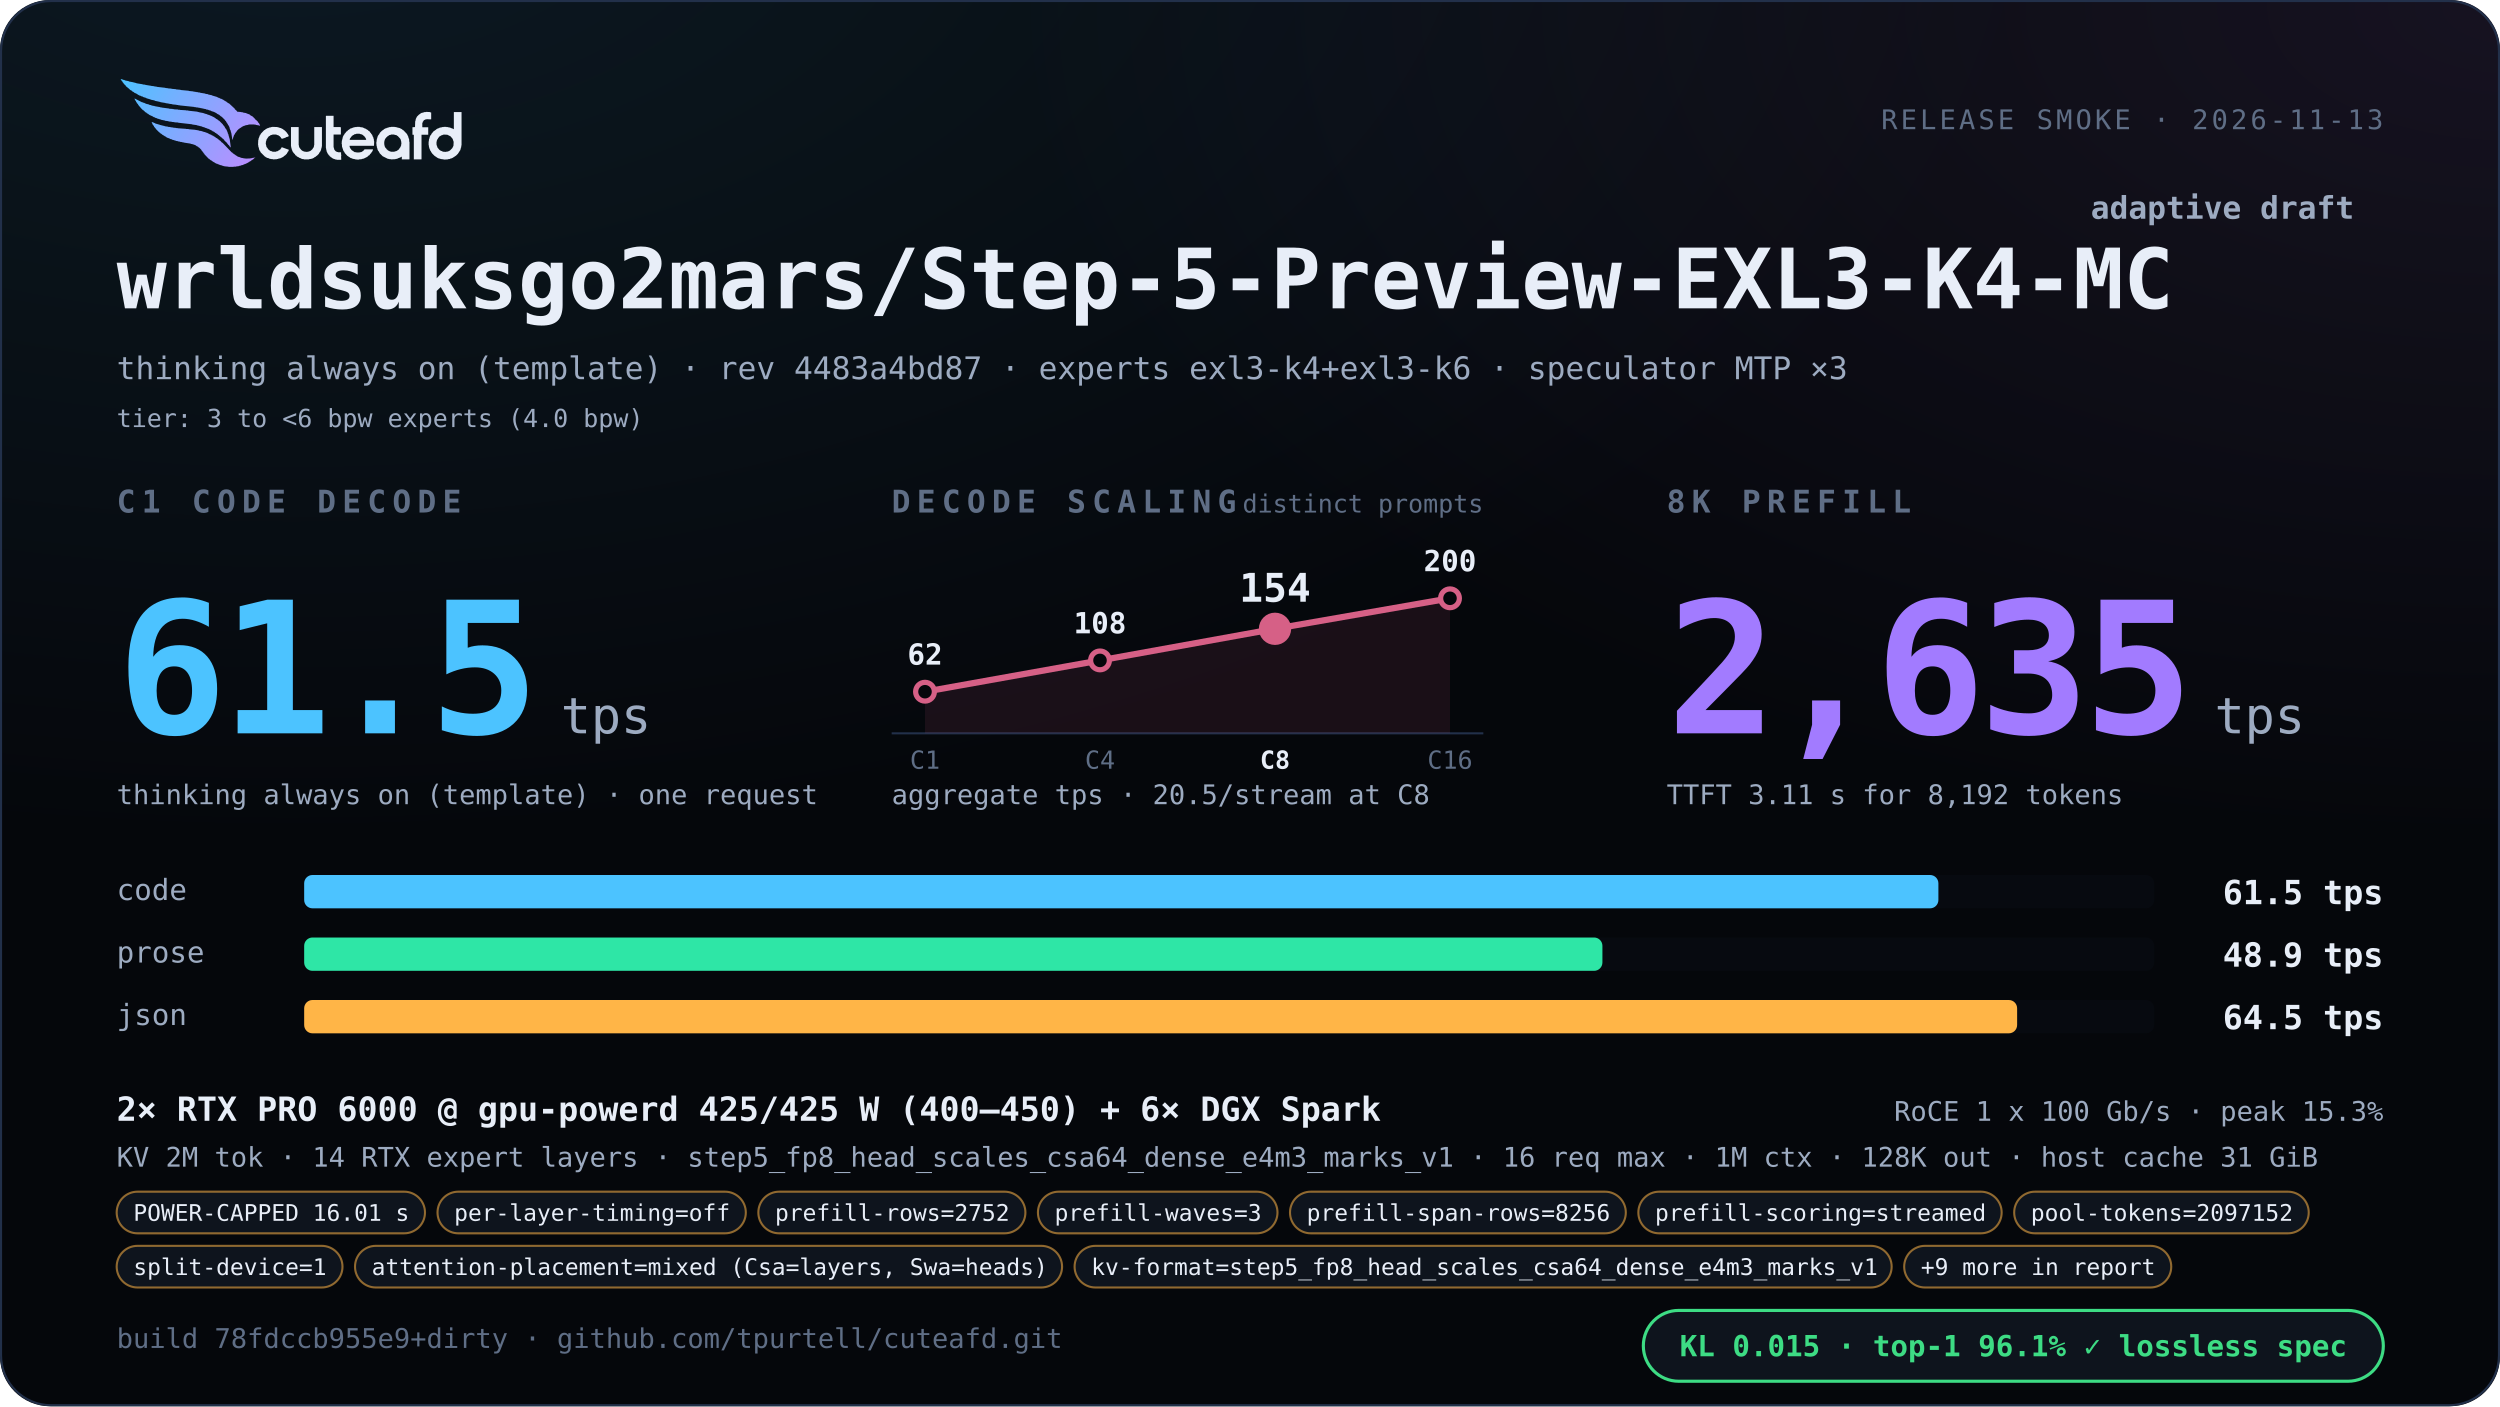
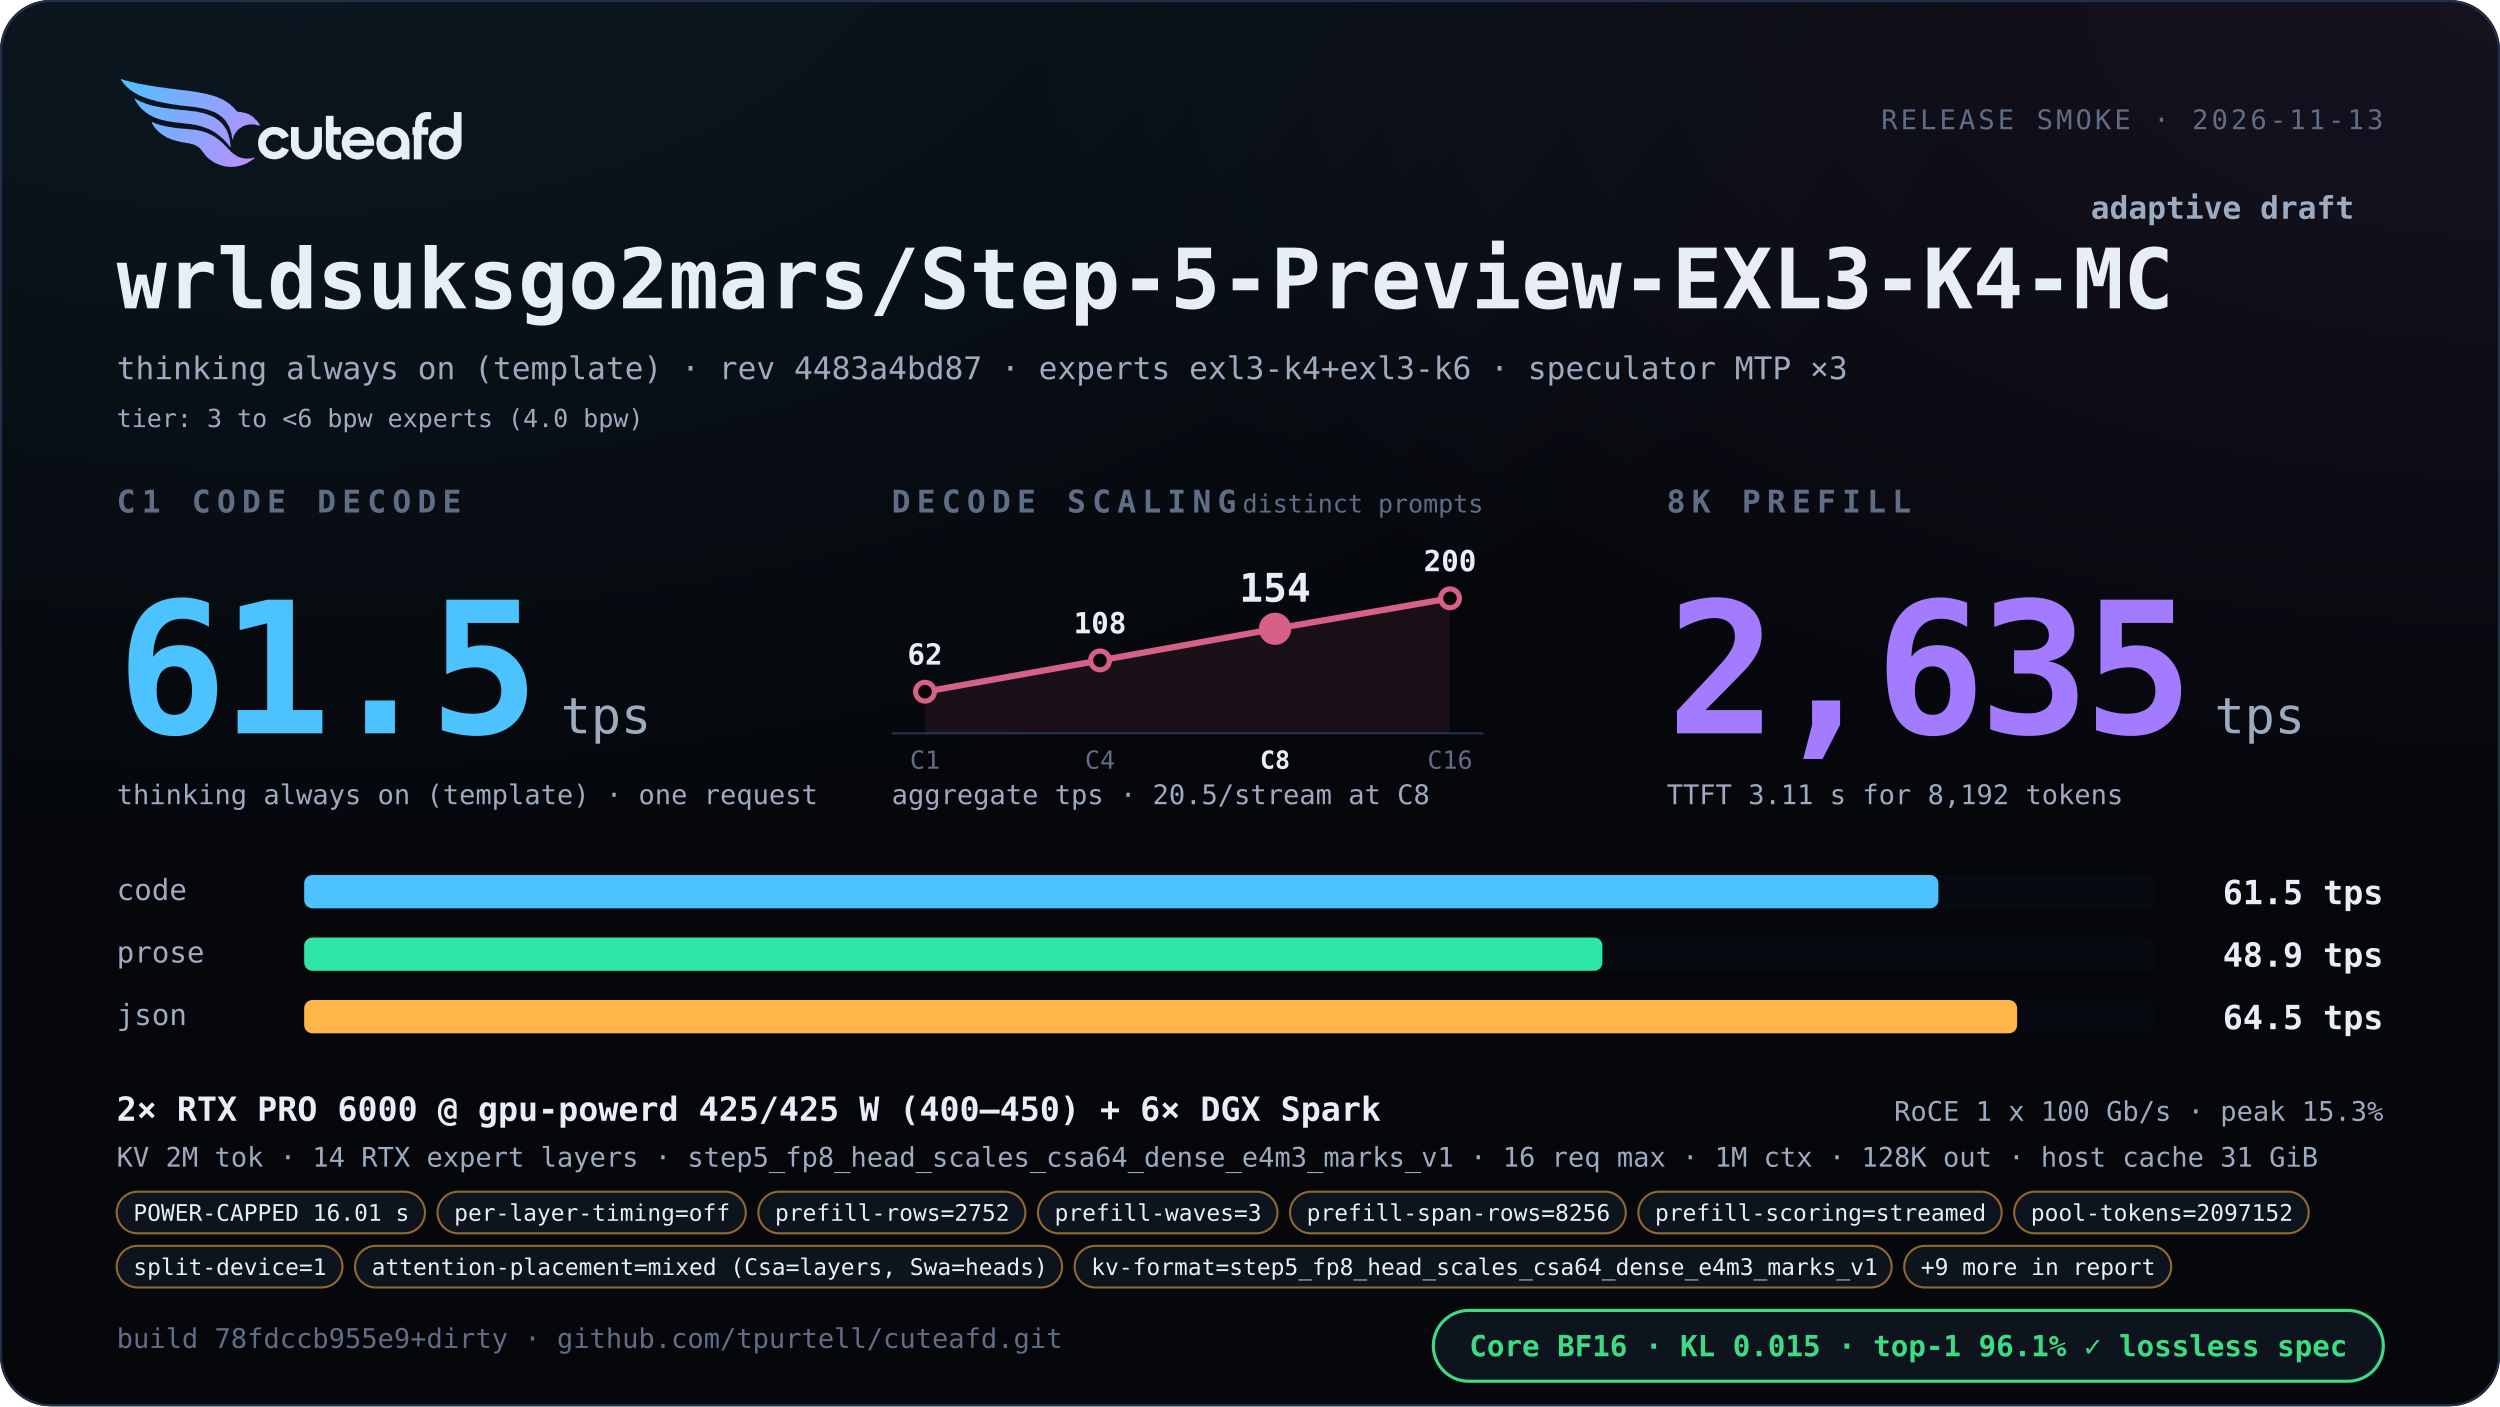
<svg xmlns="http://www.w3.org/2000/svg" width="1200" height="675" viewBox="0 0 1200 675">
  <defs>
    <linearGradient id="accent" x1="0" y1="0" x2="1" y2="0">
      <stop offset="0" stop-color="#4cc3ff" />
      <stop offset="1" stop-color="#c08bff" />
    </linearGradient>
    <pattern id="hazard" width="16" height="16" patternUnits="userSpaceOnUse" patternTransform="rotate(45)">
      <rect width="16" height="16" fill="#120405" />
      <rect width="8" height="16" fill="#ffb547" />
    </pattern>
    <radialGradient id="glow-a" cx="0.12" cy="-0.1" r="0.7">
      <stop offset="0" stop-color="#4cc3ff" stop-opacity="0.10" />
      <stop offset="1" stop-color="#4cc3ff" stop-opacity="0" />
    </radialGradient>
    <radialGradient id="glow-b" cx="1" cy="0" r="0.6">
      <stop offset="0" stop-color="#c08bff" stop-opacity="0.09" />
      <stop offset="1" stop-color="#c08bff" stop-opacity="0" />
    </radialGradient>
  </defs>
  <rect x="0" y="0" width="1200" height="675" rx="24" fill="#05070b" />
  <rect x="0" y="0" width="1200" height="675" rx="24" fill="url(#glow-a)" />
  <rect x="0" y="0" width="1200" height="675" rx="24" fill="url(#glow-b)" />
  <rect x="0.5" y="0.5" width="1199" height="674" rx="24" fill="none" stroke="#22304a" />
  <svg x="56" y="36" width="167.53" height="46" viewBox="81 149 1770 486" preserveAspectRatio="xMinYMid meet">
    <defs>
      <linearGradient id="cuteafd-swift" x1="101" y1="169" x2="808" y2="615" gradientUnits="userSpaceOnUse">
        <stop offset="0" stop-color="#4cc3ff" />
        <stop offset="1" stop-color="#c08bff" />
      </linearGradient>
    </defs>
    <path fill="url(#cuteafd-swift)" fill-rule="evenodd" d="M101 169L115 173 115 174 119 174 125 177 141 180 144 182 166 186 166 187 170 187 170 188 174 188 174 189 178 189 182 191 213 196 213 197 225 198 225 199 230 199 230 200 236 200 236 201 242 201 242 202 248 202 248 203 254 203 254 204 272 206 272 207 278 207 278 208 284 208 284 209 328 214 328 215 334 215 334 216 342 216 342 217 359 218 359 219 382 221 382 222 405 224 405 225 447 229 447 230 468 232 468 233 474 233 474 234 480 234 480 235 486 235 486 236 493 236 493 237 504 238 504 239 529 243 533 245 543 246 546 248 565 252 565 253 589 260 591 262 594 262 598 265 601 265 607 269 610 269 624 276 625 278 631 280 632 282 636 283 641 288 643 288 644 290 652 294 680 320 680 322 690 331 692 335 714 337 714 338 720 338 724 340 737 342 737 343 740 343 742 345 745 345 747 347 750 347 756 350 760 354 770 359 784 373 784 375 788 377 798 387 798 389 803 394 808 404 808 407 804 405 787 402 787 401 780 401 780 400 753 400 753 401 747 401 747 402 734 404 734 405 731 405 729 407 726 407 714 413 713 415 705 419 703 422 701 422 691 432 691 434 687 437 687 439 684 441 684 443 682 444 680 450 678 451 675 457 675 460 673 462 670 475 668 478 662 441 661 441 659 431 655 423 653 414 648 404 646 403 644 397 642 396 641 392 639 391 635 383 631 380 631 378 613 360 611 360 601 351 589 345 588 343 574 336 561 332 559 330 556 330 556 329 553 329 553 328 550 328 544 325 536 324 533 322 521 320 521 319 516 319 516 318 511 318 511 317 506 317 506 316 501 316 501 315 495 315 495 314 482 313 482 312 475 312 475 311 399 303 399 302 392 302 392 301 385 301 385 300 363 298 363 297 347 295 347 294 340 294 340 293 329 292 329 291 304 287 300 285 295 285 295 284 275 280 273 278 253 274 253 273 232 267 230 265 216 261 212 258 206 257 202 254 199 254 187 248 186 246 169 238 168 236 160 232 158 229 150 225 141 216 139 216 133 209 131 209 128 206 128 204 120 197 120 195 115 191 115 189 112 187 110 182 107 180 107 178 105 177ZM172 268L209 287 212 287 214 289 220 290 230 295 243 298 249 301 253 301 256 303 260 303 263 305 273 306 273 307 301 312 301 313 308 313 308 314 347 319 347 320 365 321 365 322 372 322 372 323 392 324 392 325 401 325 401 326 433 328 433 329 444 329 444 330 490 335 494 337 499 337 499 338 521 342 524 344 528 344 528 345 540 348 542 350 551 352 555 355 558 355 578 365 579 367 581 367 582 369 584 369 585 371 593 375 595 378 597 378 599 381 601 381 620 400 620 402 624 405 624 407 627 409 632 419 636 423 642 435 642 438 644 440 645 446 647 448 650 461 651 461 651 465 652 465 652 469 654 472 660 517 652 509 652 507 645 501 645 499 641 496 641 494 627 481 627 479 619 471 617 471 611 464 609 464 605 459 603 459 599 454 597 454 590 447 588 447 587 445 585 445 584 443 582 443 575 437 567 434 566 432 546 422 538 420 536 418 530 417 528 415 525 415 525 414 522 414 522 413 519 413 519 412 516 412 510 409 506 409 506 408 502 408 502 407 498 407 498 406 494 406 494 405 490 405 486 403 464 400 464 399 393 391 393 390 374 389 374 388 360 387 360 386 347 385 347 384 342 384 342 383 326 381 326 380 306 376 303 374 299 374 299 373 287 370 285 368 282 368 282 367 279 367 272 363 267 362 266 360 246 351 245 349 243 349 242 347 234 343 232 340 227 338 217 328 215 328 201 314 201 312 194 306 194 304 191 302 189 297 183 291 182 287 180 286 178 280 176 279 172 271ZM258 387L268 390 270 392 273 392 277 395 295 400 295 401 299 401 302 403 306 403 306 404 310 404 310 405 314 405 314 406 318 406 318 407 322 407 326 409 341 411 341 412 354 413 354 414 366 415 366 416 374 416 374 417 382 417 382 418 390 418 390 419 433 422 433 423 446 423 446 424 481 427 481 428 487 428 487 429 493 429 493 430 497 430 501 432 511 433 514 435 518 435 521 437 531 439 533 441 539 442 554 450 561 452 562 454 572 458 573 460 580 463 581 465 583 465 584 467 592 471 594 474 596 474 599 478 601 478 604 482 606 482 615 492 617 492 665 542 667 542 671 547 673 547 675 550 677 550 678 552 680 552 687 558 691 559 692 561 698 564 704 565 706 567 712 568 712 569 725 571 725 572 734 572 734 573 761 572 761 571 767 571 767 570 780 568 783 566 784 568 782 568 773 577 771 577 769 580 767 580 760 586 756 587 755 589 751 590 750 592 734 600 731 600 727 603 724 603 722 605 712 607 712 608 702 610 702 611 686 613 686 614 674 614 674 615 648 615 648 614 627 612 627 611 623 611 623 610 619 610 616 608 603 605 601 603 598 603 596 601 593 601 591 599 588 599 578 594 577 592 571 590 570 588 568 588 567 586 565 586 564 584 556 580 554 577 552 577 550 574 548 574 526 551 526 549 522 546 522 544 517 539 517 537 513 534 510 528 499 517 497 517 494 513 485 509 484 507 476 503 473 503 471 501 467 501 467 500 456 498 456 497 423 492 423 491 418 491 418 490 412 490 412 489 402 488 402 487 393 486 393 485 381 483 378 481 374 481 374 480 362 477 360 475 354 474 345 469 342 469 332 464 331 462 325 460 324 458 320 457 319 455 311 451 309 448 304 446 300 441 298 441 279 422 279 420 274 416 274 414 271 412 270 408 264 401Z" />
    <path fill="#e8eef8" fill-rule="evenodd" d="M1650 336L1670 337 1670 338 1676 339 1676 373 1675 374 1652 373 1652 374 1648 374 1640 378 1637 381 1637 383 1634 385 1632 392 1631 392 1631 413 1632 414 1661 414 1661 452 1627 452 1627 576 1626 577 1588 577 1588 454 1587 452 1581 452 1581 414 1594 413 1595 383 1596 383 1598 372 1604 360 1616 348 1618 348 1622 344 1628 341 1634 340 1634 339 1638 339 1642 337 1650 337ZM1791 337L1830 337 1830 506 1829 506 1828 517 1827 517 1824 529 1822 533 1820 534 1819 538 1817 539 1817 541 1815 542 1815 544 1813 545 1813 547 1801 559 1799 559 1798 561 1796 561 1794 564 1790 565 1789 567 1779 572 1776 572 1770 575 1761 576 1761 577 1740 578 1740 577 1723 575 1723 574 1714 572 1704 567 1703 565 1698 563 1696 560 1694 560 1680 546 1680 544 1677 542 1674 535 1672 534 1670 527 1668 525 1666 516 1665 516 1664 505 1663 505 1663 486 1664 486 1665 474 1666 474 1669 462 1673 454 1675 453 1679 445 1683 442 1683 440 1690 433 1692 433 1695 429 1697 429 1704 423 1712 419 1715 419 1719 416 1731 414 1731 413 1739 413 1739 412 1753 412 1753 413 1761 413 1761 414 1770 415 1770 416 1776 417 1778 419 1781 419 1791 424ZM1143 356L1181 356 1181 413 1217 413 1217 416 1218 416 1218 450 1217 451 1181 451 1181 515 1182 515 1182 520 1183 520 1185 528 1192 536 1194 536 1197 539 1204 540 1204 541 1219 541 1219 553 1220 553 1220 561 1219 561 1220 578 1219 579 1197 579 1197 578 1188 577 1186 575 1183 575 1173 570 1172 568 1167 566 1164 562 1162 562 1161 559 1156 555 1156 553 1153 551 1146 537 1144 526 1143 526 1143 519 1142 519 1142 357ZM870 412L897 413 897 414 901 414 901 415 905 415 907 417 913 418 925 424 930 429 932 429 944 441 944 443 947 445 947 447 949 448 954 458 954 460 951 460 947 463 941 464 937 467 934 467 934 468 918 473 917 470 914 468 914 466 906 458 904 458 903 456 899 454 896 454 890 451 871 451 871 452 862 454 856 459 854 459 849 464 849 466 846 468 844 473 842 474 839 485 838 485 838 492 837 492 837 498 838 498 838 504 839 504 840 511 843 517 845 518 845 520 848 522 848 524 854 530 856 530 857 532 863 535 866 535 872 538 889 538 889 537 898 535 901 532 905 531 907 528 909 528 913 524 913 522 915 521 918 515 954 528 953 533 951 537 949 538 948 542 946 543 944 548 934 558 932 558 926 564 912 571 899 574 899 575 894 575 894 576 874 577 874 576 861 575 861 574 857 574 849 570 846 570 836 565 835 563 833 563 811 541 810 537 808 536 804 528 801 515 800 515 800 511 799 511 799 504 798 504 799 478 800 478 801 470 805 462 805 459 807 455 809 454 810 450 812 449 812 447 829 429 834 427 836 424 848 418 851 418 853 416 864 414 864 413 870 413ZM1298 412L1314 412 1314 413 1329 415 1339 420 1342 420 1345 423 1352 426 1353 428 1355 428 1359 433 1361 433 1366 438 1366 440 1371 444 1371 446 1377 453 1379 460 1382 464 1384 473 1385 473 1386 485 1387 485 1386 508 1262 508 1262 512 1263 512 1263 515 1267 523 1270 525 1270 527 1275 532 1277 532 1278 534 1280 534 1281 536 1283 536 1284 538 1288 540 1297 541 1297 542 1313 542 1313 541 1321 540 1327 537 1328 535 1330 535 1337 528 1337 526 1381 526 1380 531 1376 539 1372 543 1372 545 1365 551 1365 553 1361 557 1359 557 1352 564 1334 573 1324 575 1324 576 1310 577 1310 578 1297 578 1297 577 1290 577 1290 576 1278 574 1278 573 1275 573 1273 571 1270 571 1264 568 1263 566 1259 565 1254 560 1252 560 1238 545 1238 543 1236 542 1235 538 1233 537 1229 529 1229 526 1227 524 1227 520 1224 514 1223 499 1222 499 1223 482 1224 482 1224 477 1225 477 1228 463 1233 453 1235 452 1236 448 1243 441 1243 439 1247 435 1249 435 1255 428 1257 428 1258 426 1260 426 1261 424 1263 424 1264 422 1270 419 1273 419 1281 415 1285 415 1289 413 1298 413ZM1472 412L1491 412 1491 413 1498 413 1498 414 1503 414 1503 415 1516 418 1528 424 1533 429 1535 429 1553 448 1560 462 1560 465 1561 465 1561 468 1564 474 1565 488 1566 488 1566 576 1565 577 1527 577 1527 564 1526 563 1518 568 1515 568 1514 570 1511 570 1503 574 1495 575 1495 576 1472 577 1472 576 1464 576 1464 575 1456 574 1430 561 1415 546 1410 536 1408 535 1404 527 1402 518 1401 518 1400 509 1399 509 1399 501 1398 501 1398 488 1399 488 1400 475 1401 475 1401 471 1402 471 1404 462 1408 454 1410 453 1410 451 1412 450 1416 442 1428 430 1430 430 1432 427 1434 427 1438 423 1446 419 1449 419 1451 417 1457 416 1457 415 1461 415 1465 413 1472 413ZM965 413L1004 413 1004 504 1005 504 1005 510 1006 510 1006 513 1009 519 1019 531 1021 531 1022 533 1028 536 1031 536 1034 538 1041 538 1041 539 1053 538 1053 537 1056 537 1056 536 1059 536 1065 533 1075 524 1076 520 1078 519 1081 513 1082 505 1083 505 1083 413 1122 413 1122 511 1121 511 1121 517 1120 517 1117 530 1112 540 1110 541 1106 549 1096 559 1094 559 1091 563 1084 566 1083 568 1073 573 1070 573 1070 574 1056 576 1056 577 1031 577 1031 576 1021 575 1011 570 1008 570 1007 568 995 562 991 557 989 557 986 554 986 552 977 543 977 541 975 540 971 532 971 529 969 527 967 517 966 517 966 511 965 511ZM1263 478L1346 478 1346 474 1342 466 1340 465 1340 463 1329 453 1323 450 1314 448 1314 447 1296 447 1296 448 1286 450 1283 453 1279 454 1277 457 1275 457 1272 460 1272 462 1269 464 1269 466 1266 468 1263 474ZM1524 499L1525 499 1524 485 1523 485 1523 481 1522 481 1522 478 1519 472 1506 458 1504 458 1503 456 1499 454 1489 452 1489 451 1472 451 1472 452 1463 454 1457 459 1455 459 1452 463 1449 464 1449 466 1444 471 1440 479 1439 486 1438 486 1438 502 1439 502 1439 507 1440 507 1440 510 1444 518 1450 524 1450 526 1454 528 1456 531 1468 537 1472 537 1472 538 1489 538 1489 537 1493 537 1493 536 1496 536 1496 535 1499 535 1505 532 1507 529 1509 529 1513 525 1513 523 1517 520 1517 518 1521 514 1521 511 1524 505ZM1703 503L1704 503 1704 507 1705 507 1708 517 1719 530 1721 530 1725 534 1728 534 1736 538 1752 539 1752 538 1761 537 1771 532 1783 520 1789 508 1790 487 1789 487 1789 483 1788 483 1785 473 1774 460 1758 452 1739 451 1739 452 1735 452 1735 453 1725 456 1724 458 1719 460 1714 465 1714 467 1711 469 1711 471 1707 475 1707 478 1705 480 1704 487 1703 487Z" />
  </svg>
  <text x="1144" y="62" font-family="ui-monospace, 'SF Mono', 'JetBrains Mono', 'Cascadia Mono', Menlo, Consolas, 'DejaVu Sans Mono', monospace" font-size="13" fill="#5f6e86" text-anchor="end" letter-spacing="1.5">RELEASE SMOKE · 2026-11-13</text>
  <text x="1130" y="105" font-family="ui-monospace, 'SF Mono', 'JetBrains Mono', 'Cascadia Mono', Menlo, Consolas, 'DejaVu Sans Mono', monospace" font-size="15" fill="#9dabc1" font-weight="600" text-anchor="end">adaptive draft</text>
  <text x="56" y="148" font-family="ui-monospace, 'SF Mono', 'JetBrains Mono', 'Cascadia Mono', Menlo, Consolas, 'DejaVu Sans Mono', monospace" font-size="40" fill="#e8eef8" font-weight="700">wrldsuksgo2mars/Step-5-Preview-EXL3-K4-MC</text>
  <text x="56" y="182" font-family="ui-monospace, 'SF Mono', 'JetBrains Mono', 'Cascadia Mono', Menlo, Consolas, 'DejaVu Sans Mono', monospace" font-size="15" fill="#9dabc1">thinking always on (template) · rev 4483a4bd87 · experts exl3-k4+exl3-k6 · speculator MTP ×3</text>
  <text x="56" y="246" font-family="ui-monospace, 'SF Mono', 'JetBrains Mono', 'Cascadia Mono', Menlo, Consolas, 'DejaVu Sans Mono', monospace" font-size="15" fill="#5f6e86" font-weight="600" letter-spacing="3">C1 CODE DECODE</text>
  <text x="56" y="352" font-family="ui-monospace, 'SF Mono', 'JetBrains Mono', 'Cascadia Mono', Menlo, Consolas, 'DejaVu Sans Mono', monospace" font-size="88" fill="#4cc3ff" font-weight="700" letter-spacing="-3">61.5</text>
  <text x="269.2" y="352" font-family="ui-monospace, 'SF Mono', 'JetBrains Mono', 'Cascadia Mono', Menlo, Consolas, 'DejaVu Sans Mono', monospace" font-size="24" fill="#9dabc1">tps</text>
  <text x="56" y="386" font-family="ui-monospace, 'SF Mono', 'JetBrains Mono', 'Cascadia Mono', Menlo, Consolas, 'DejaVu Sans Mono', monospace" font-size="13" fill="#9dabc1">thinking always on (template) · one request</text>
  <text x="428" y="246" font-family="ui-monospace, 'SF Mono', 'JetBrains Mono', 'Cascadia Mono', Menlo, Consolas, 'DejaVu Sans Mono', monospace" font-size="15" fill="#5f6e86" font-weight="600" letter-spacing="3">DECODE SCALING</text>
  <text x="712" y="246" font-family="ui-monospace, 'SF Mono', 'JetBrains Mono', 'Cascadia Mono', Menlo, Consolas, 'DejaVu Sans Mono', monospace" font-size="12" fill="#5f6e86" text-anchor="end">distinct prompts</text>
  <line x1="428" y1="352" x2="712" y2="352" stroke="#22304a" stroke-width="1" />
  <text x="444" y="369" font-family="ui-monospace, 'SF Mono', 'JetBrains Mono', 'Cascadia Mono', Menlo, Consolas, 'DejaVu Sans Mono', monospace" font-size="12" fill="#5f6e86" text-anchor="middle">C1</text>
  <text x="528" y="369" font-family="ui-monospace, 'SF Mono', 'JetBrains Mono', 'Cascadia Mono', Menlo, Consolas, 'DejaVu Sans Mono', monospace" font-size="12" fill="#5f6e86" text-anchor="middle">C4</text>
  <text x="612" y="369" font-family="ui-monospace, 'SF Mono', 'JetBrains Mono', 'Cascadia Mono', Menlo, Consolas, 'DejaVu Sans Mono', monospace" font-size="12" fill="#e8eef8" font-weight="700" text-anchor="middle">C8</text>
  <text x="696" y="369" font-family="ui-monospace, 'SF Mono', 'JetBrains Mono', 'Cascadia Mono', Menlo, Consolas, 'DejaVu Sans Mono', monospace" font-size="12" fill="#5f6e86" text-anchor="middle">C16</text>
  <path d="M444,332.022 L528,316.996 L612,301.826 L696,287.185 L696,352 L444,352 Z" fill="#d66086" fill-opacity="0.10" />
  <path d="M444,332.022 L528,316.996 L612,301.826 L696,287.185" fill="none" stroke="#d66086" stroke-width="3" stroke-linejoin="round" stroke-linecap="round" />
  <g aria-label="C1: 61.5 aggregate tps, 61.5 median tps per request">
    <circle cx="444" cy="332.022" r="4.5" fill="#05070b" stroke="#d66086" stroke-width="2.5" />
    <text x="444" y="319.02" font-family="ui-monospace, 'SF Mono', 'JetBrains Mono', 'Cascadia Mono', Menlo, Consolas, 'DejaVu Sans Mono', monospace" font-size="14" fill="#e8eef8" font-weight="700" text-anchor="middle">62</text>
  </g>
  <g aria-label="C4: 108 aggregate tps, 29.7 median tps per request">
    <circle cx="528" cy="316.996" r="4.5" fill="#05070b" stroke="#d66086" stroke-width="2.5" />
    <text x="528" y="304" font-family="ui-monospace, 'SF Mono', 'JetBrains Mono', 'Cascadia Mono', Menlo, Consolas, 'DejaVu Sans Mono', monospace" font-size="14" fill="#e8eef8" font-weight="700" text-anchor="middle">108</text>
  </g>
  <g aria-label="C8: 154 aggregate tps, 20.5 median tps per request">
    <circle cx="612" cy="301.826" r="6.5" fill="#d66086" stroke="#d66086" stroke-width="2.5" />
    <text x="612" y="288.83" font-family="ui-monospace, 'SF Mono', 'JetBrains Mono', 'Cascadia Mono', Menlo, Consolas, 'DejaVu Sans Mono', monospace" font-size="19" fill="#e8eef8" font-weight="700" text-anchor="middle">154</text>
  </g>
  <g aria-label="C16: 200 aggregate tps, 13.5 median tps per request">
    <circle cx="696" cy="287.185" r="4.5" fill="#05070b" stroke="#d66086" stroke-width="2.5" />
    <text x="696" y="274.19" font-family="ui-monospace, 'SF Mono', 'JetBrains Mono', 'Cascadia Mono', Menlo, Consolas, 'DejaVu Sans Mono', monospace" font-size="14" fill="#e8eef8" font-weight="700" text-anchor="middle">200</text>
  </g>
  <text x="428" y="386" font-family="ui-monospace, 'SF Mono', 'JetBrains Mono', 'Cascadia Mono', Menlo, Consolas, 'DejaVu Sans Mono', monospace" font-size="13" fill="#9dabc1">aggregate tps · 20.5/stream at C8</text>
  <text x="800" y="246" font-family="ui-monospace, 'SF Mono', 'JetBrains Mono', 'Cascadia Mono', Menlo, Consolas, 'DejaVu Sans Mono', monospace" font-size="15" fill="#5f6e86" font-weight="600" letter-spacing="3">8K PREFILL</text>
  <text x="800" y="352" font-family="ui-monospace, 'SF Mono', 'JetBrains Mono', 'Cascadia Mono', Menlo, Consolas, 'DejaVu Sans Mono', monospace" font-size="88" fill="#a27bff" font-weight="700" letter-spacing="-3">2,635</text>
  <text x="1063" y="352" font-family="ui-monospace, 'SF Mono', 'JetBrains Mono', 'Cascadia Mono', Menlo, Consolas, 'DejaVu Sans Mono', monospace" font-size="24" fill="#9dabc1">tps</text>
  <text x="800" y="386" font-family="ui-monospace, 'SF Mono', 'JetBrains Mono', 'Cascadia Mono', Menlo, Consolas, 'DejaVu Sans Mono', monospace" font-size="13" fill="#9dabc1">TTFT 3.11 s for 8,192 tokens</text>
  <text x="56" y="432" font-family="ui-monospace, 'SF Mono', 'JetBrains Mono', 'Cascadia Mono', Menlo, Consolas, 'DejaVu Sans Mono', monospace" font-size="14" fill="#9dabc1">code</text>
  <rect x="146" y="420" width="888" height="16" rx="4" fill="#070a10" />
  <rect x="146" y="420" width="784.43" height="16" rx="4" fill="#4cc3ff" opacity="1" />
  <text x="1144" y="434" font-family="ui-monospace, 'SF Mono', 'JetBrains Mono', 'Cascadia Mono', Menlo, Consolas, 'DejaVu Sans Mono', monospace" font-size="16" fill="#e8eef8" font-weight="700" text-anchor="end">61.5 tps</text>
  <text x="56" y="462" font-family="ui-monospace, 'SF Mono', 'JetBrains Mono', 'Cascadia Mono', Menlo, Consolas, 'DejaVu Sans Mono', monospace" font-size="14" fill="#9dabc1">prose</text>
  <rect x="146" y="450" width="888" height="16" rx="4" fill="#070a10" />
  <rect x="146" y="450" width="623.16" height="16" rx="4" fill="#2ee6a6" opacity="1" />
  <text x="1144" y="464" font-family="ui-monospace, 'SF Mono', 'JetBrains Mono', 'Cascadia Mono', Menlo, Consolas, 'DejaVu Sans Mono', monospace" font-size="16" fill="#e8eef8" font-weight="700" text-anchor="end">48.9 tps</text>
  <text x="56" y="492" font-family="ui-monospace, 'SF Mono', 'JetBrains Mono', 'Cascadia Mono', Menlo, Consolas, 'DejaVu Sans Mono', monospace" font-size="14" fill="#9dabc1">json</text>
  <rect x="146" y="480" width="888" height="16" rx="4" fill="#070a10" />
  <rect x="146" y="480" width="822.22" height="16" rx="4" fill="#ffb547" opacity="1" />
  <text x="1144" y="494" font-family="ui-monospace, 'SF Mono', 'JetBrains Mono', 'Cascadia Mono', Menlo, Consolas, 'DejaVu Sans Mono', monospace" font-size="16" fill="#e8eef8" font-weight="700" text-anchor="end">64.5 tps</text>
  <text x="56" y="538" font-family="ui-monospace, 'SF Mono', 'JetBrains Mono', 'Cascadia Mono', Menlo, Consolas, 'DejaVu Sans Mono', monospace" font-size="16" fill="#e8eef8" font-weight="600">2× RTX PRO 6000 @ gpu-powerd 425/425 W (400–450) + 6× DGX Spark</text>
  <text x="1144" y="538" font-family="ui-monospace, 'SF Mono', 'JetBrains Mono', 'Cascadia Mono', Menlo, Consolas, 'DejaVu Sans Mono', monospace" font-size="13" fill="#9dabc1" text-anchor="end">RoCE 1 x 100 Gb/s · peak 15.3%</text>
  <text x="56" y="560" font-family="ui-monospace, 'SF Mono', 'JetBrains Mono', 'Cascadia Mono', Menlo, Consolas, 'DejaVu Sans Mono', monospace" font-size="13" fill="#9dabc1">KV 2M tok · 14 RTX expert layers · step5_fp8_head_scales_csa64_dense_e4m3_marks_v1 · 16 req max · 1M ctx · 128K out · host cache 31 GiB</text>
  <rect x="56" y="572" width="148" height="20" rx="10" fill="#0e141d" stroke="#ffb547" stroke-opacity="0.55" />
  <text x="64" y="586" font-family="ui-monospace, 'SF Mono', 'JetBrains Mono', 'Cascadia Mono', Menlo, Consolas, 'DejaVu Sans Mono', monospace" font-size="11" fill="#e8eef8">POWER-CAPPED 16.01 s</text>
  <rect x="210" y="572" width="148" height="20" rx="10" fill="#0e141d" stroke="#ffb547" stroke-opacity="0.55" />
  <text x="218" y="586" font-family="ui-monospace, 'SF Mono', 'JetBrains Mono', 'Cascadia Mono', Menlo, Consolas, 'DejaVu Sans Mono', monospace" font-size="11" fill="#e8eef8">per-layer-timing=off</text>
  <rect x="364" y="572" width="128.2" height="20" rx="10" fill="#0e141d" stroke="#ffb547" stroke-opacity="0.55" />
  <text x="372" y="586" font-family="ui-monospace, 'SF Mono', 'JetBrains Mono', 'Cascadia Mono', Menlo, Consolas, 'DejaVu Sans Mono', monospace" font-size="11" fill="#e8eef8">prefill-rows=2752</text>
  <rect x="498.2" y="572" width="115" height="20" rx="10" fill="#0e141d" stroke="#ffb547" stroke-opacity="0.55" />
  <text x="506.2" y="586" font-family="ui-monospace, 'SF Mono', 'JetBrains Mono', 'Cascadia Mono', Menlo, Consolas, 'DejaVu Sans Mono', monospace" font-size="11" fill="#e8eef8">prefill-waves=3</text>
  <rect x="619.2" y="572" width="161.2" height="20" rx="10" fill="#0e141d" stroke="#ffb547" stroke-opacity="0.55" />
  <text x="627.2" y="586" font-family="ui-monospace, 'SF Mono', 'JetBrains Mono', 'Cascadia Mono', Menlo, Consolas, 'DejaVu Sans Mono', monospace" font-size="11" fill="#e8eef8">prefill-span-rows=8256</text>
  <rect x="786.4" y="572" width="174.4" height="20" rx="10" fill="#0e141d" stroke="#ffb547" stroke-opacity="0.55" />
  <text x="794.4" y="586" font-family="ui-monospace, 'SF Mono', 'JetBrains Mono', 'Cascadia Mono', Menlo, Consolas, 'DejaVu Sans Mono', monospace" font-size="11" fill="#e8eef8">prefill-scoring=streamed</text>
  <rect x="966.8" y="572" width="141.4" height="20" rx="10" fill="#0e141d" stroke="#ffb547" stroke-opacity="0.55" />
  <text x="974.8" y="586" font-family="ui-monospace, 'SF Mono', 'JetBrains Mono', 'Cascadia Mono', Menlo, Consolas, 'DejaVu Sans Mono', monospace" font-size="11" fill="#e8eef8">pool-tokens=2097152</text>
  <rect x="56" y="598" width="108.4" height="20" rx="10" fill="#0e141d" stroke="#ffb547" stroke-opacity="0.55" />
  <text x="64" y="612" font-family="ui-monospace, 'SF Mono', 'JetBrains Mono', 'Cascadia Mono', Menlo, Consolas, 'DejaVu Sans Mono', monospace" font-size="11" fill="#e8eef8">split-device=1</text>
  <rect x="170.4" y="598" width="339.4" height="20" rx="10" fill="#0e141d" stroke="#ffb547" stroke-opacity="0.55" />
  <text x="178.4" y="612" font-family="ui-monospace, 'SF Mono', 'JetBrains Mono', 'Cascadia Mono', Menlo, Consolas, 'DejaVu Sans Mono', monospace" font-size="11" fill="#e8eef8">attention-placement=mixed (Csa=layers, Swa=heads)</text>
  <rect x="515.8" y="598" width="392.2" height="20" rx="10" fill="#0e141d" stroke="#ffb547" stroke-opacity="0.55" />
  <text x="523.8" y="612" font-family="ui-monospace, 'SF Mono', 'JetBrains Mono', 'Cascadia Mono', Menlo, Consolas, 'DejaVu Sans Mono', monospace" font-size="11" fill="#e8eef8">kv-format=step5_fp8_head_scales_csa64_dense_e4m3_marks_v1</text>
  <rect x="914" y="598" width="128.2" height="20" rx="10" fill="#0e141d" stroke="#ffb547" stroke-opacity="0.55" />
  <text x="922" y="612" font-family="ui-monospace, 'SF Mono', 'JetBrains Mono', 'Cascadia Mono', Menlo, Consolas, 'DejaVu Sans Mono', monospace" font-size="11" fill="#e8eef8">+9 more in report</text>
  <text x="56" y="205" font-family="ui-monospace, 'SF Mono', 'JetBrains Mono', 'Cascadia Mono', Menlo, Consolas, 'DejaVu Sans Mono', monospace" font-size="12" fill="#9dabc1">tier: 3 to &lt;6 bpw experts (4.0 bpw)</text>
  <text x="56" y="647" font-family="ui-monospace, 'SF Mono', 'JetBrains Mono', 'Cascadia Mono', Menlo, Consolas, 'DejaVu Sans Mono', monospace" font-size="13" fill="#5f6e86">build 78fdccb955e9+dirty · github.com/tpurtell/cuteafd.git</text>
-   <rect x="788.8" y="629" width="355.2" height="34" rx="17" fill="#0e141d" stroke="#3ddc84" stroke-width="1.5" />
-   <text x="966.4" y="651" font-family="ui-monospace, 'SF Mono', 'JetBrains Mono', 'Cascadia Mono', Menlo, Consolas, 'DejaVu Sans Mono', monospace" font-size="14" fill="#3ddc84" font-weight="600" text-anchor="middle">KL 0.015 · top-1 96.1% ✓ lossless spec</text>
+   <rect x="688" y="629" width="456" height="34" rx="17" fill="#0e141d" stroke="#3ddc84" stroke-width="1.5" />
+   <text x="916" y="651" font-family="ui-monospace, 'SF Mono', 'JetBrains Mono', 'Cascadia Mono', Menlo, Consolas, 'DejaVu Sans Mono', monospace" font-size="14" fill="#3ddc84" font-weight="600" text-anchor="middle">Core BF16 · KL 0.015 · top-1 96.1% ✓ lossless spec</text>
</svg>
